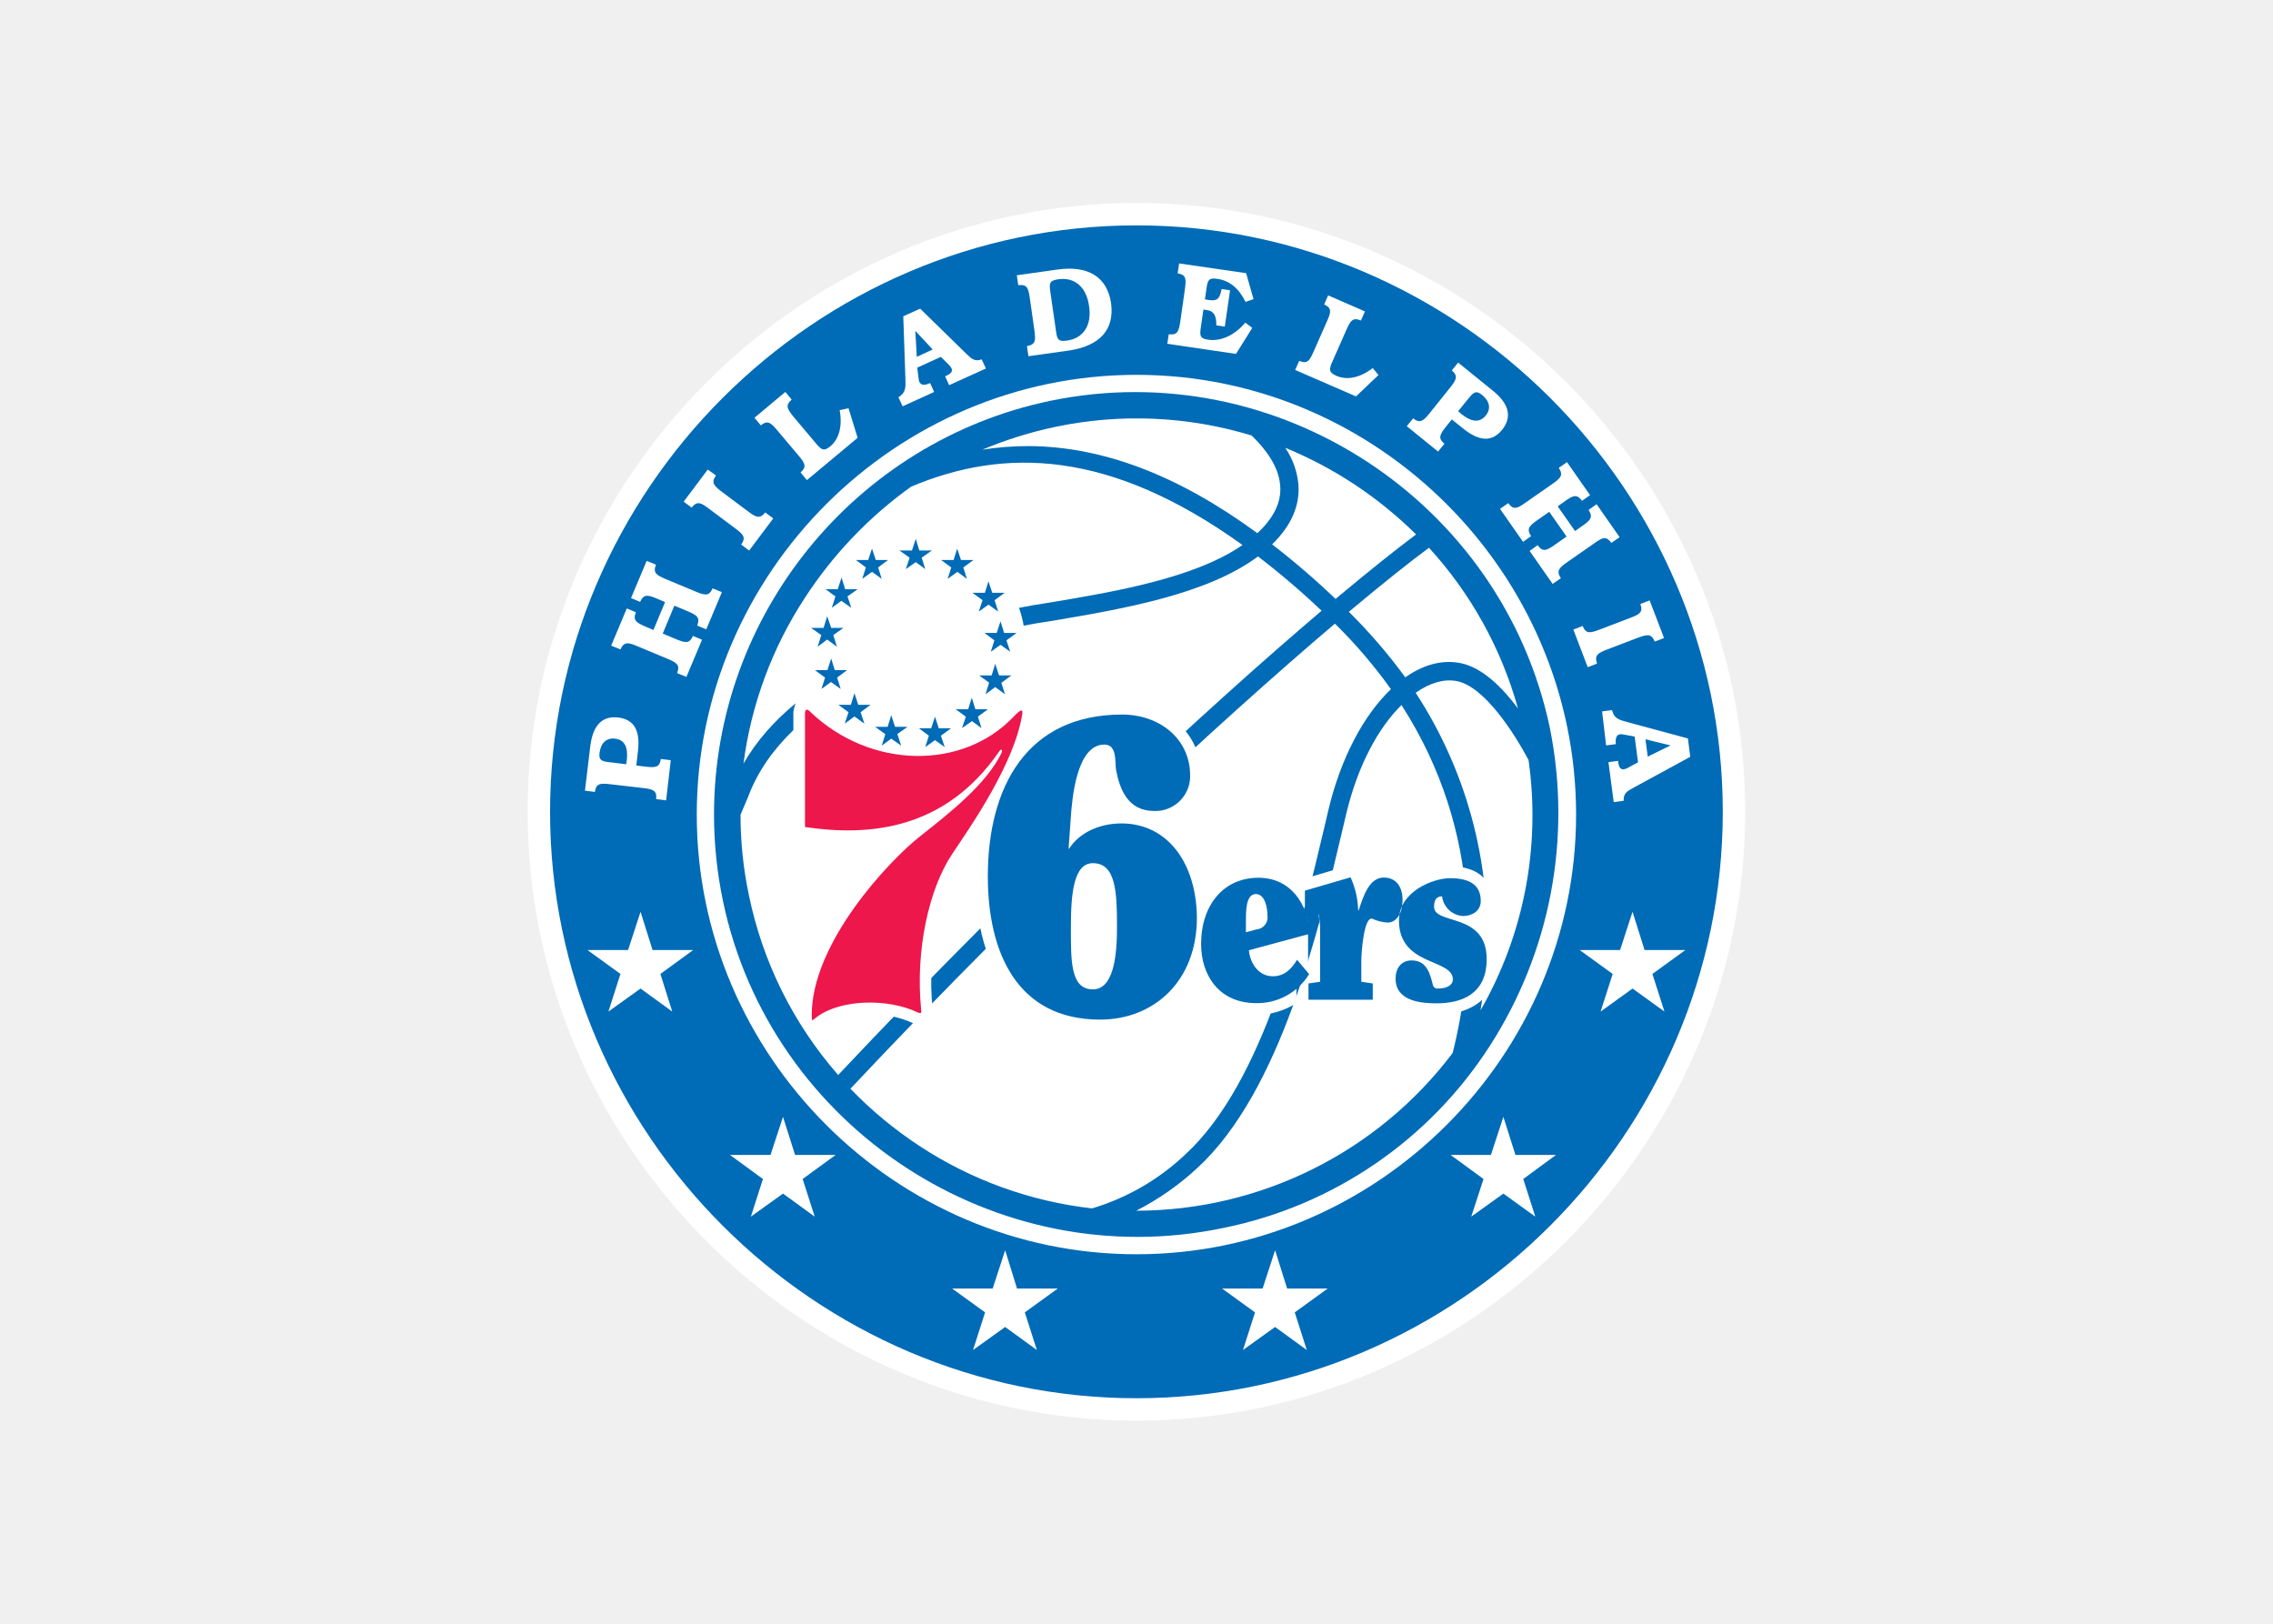
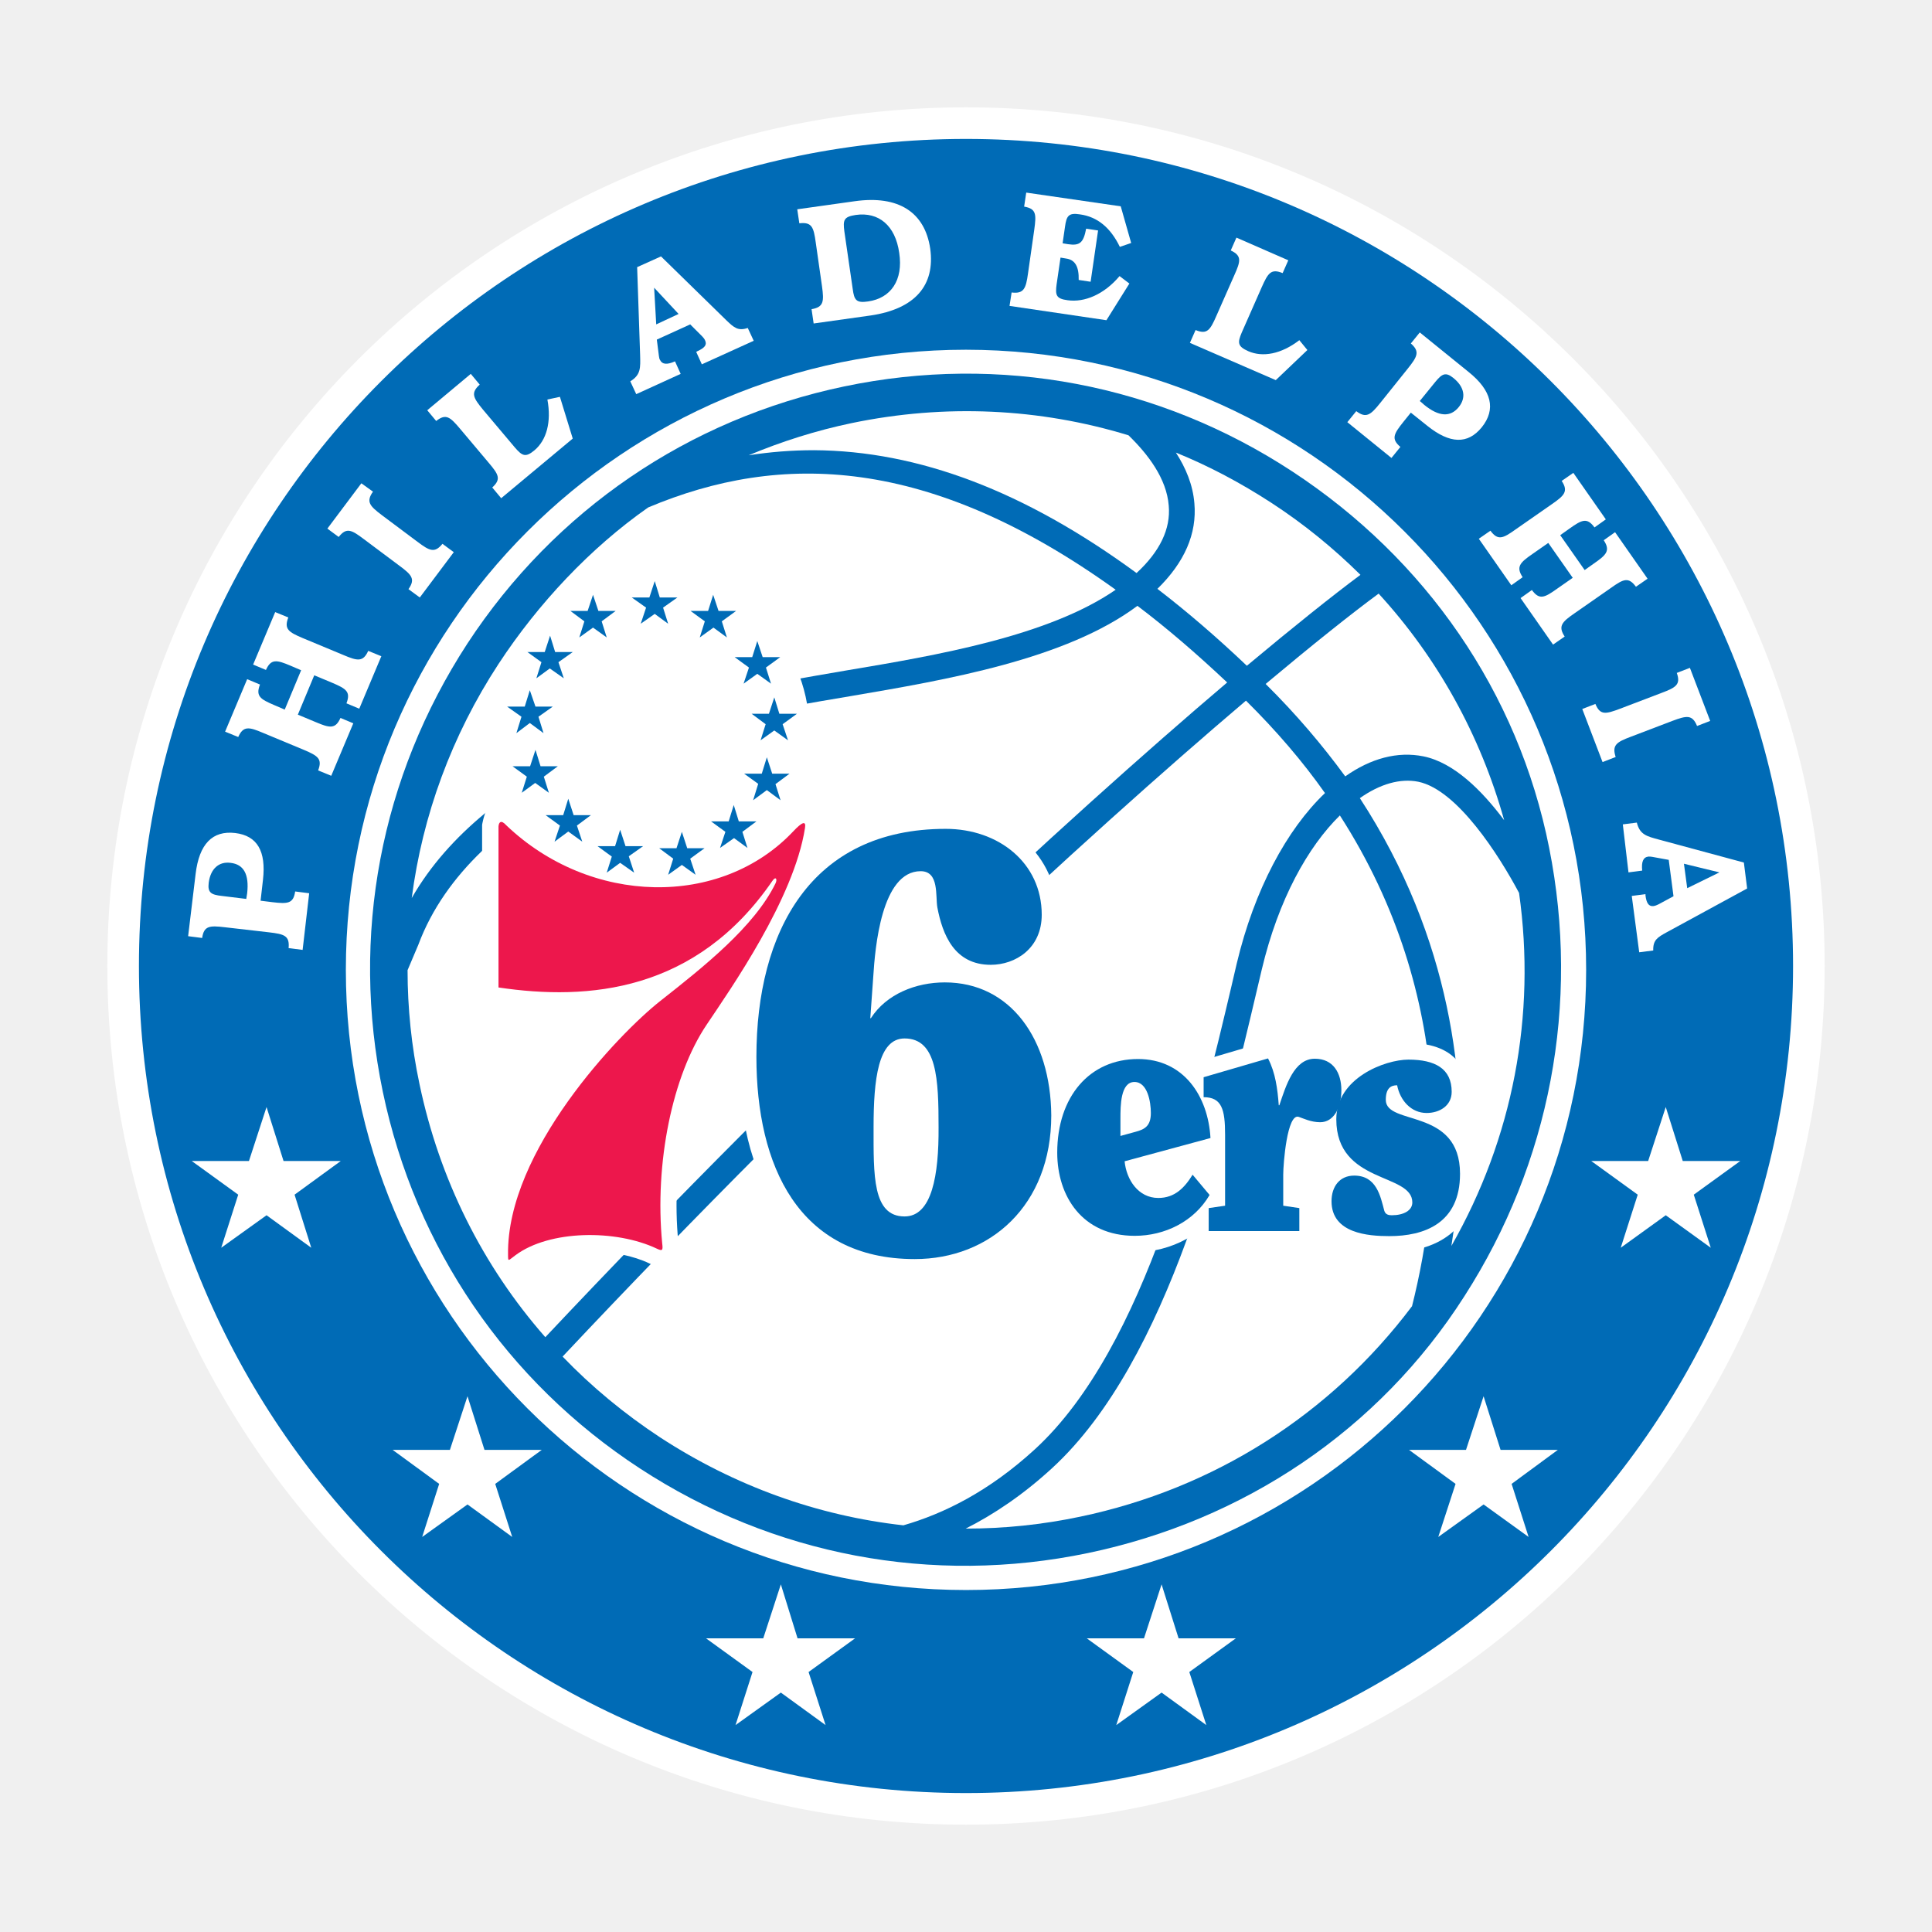
- <svg xmlns="http://www.w3.org/2000/svg" clip-rule="evenodd" fill-rule="evenodd" viewBox="0 0 560 400">
-   <g transform="matrix(1.364 0 0 1.364 130 50)">
-     <path d="m219.916 109.958c0 60.321-49.637 109.958-109.958 109.958s-109.958-49.637-109.958-109.958 49.637-109.958 109.958-109.958h.021c60.31 0 109.937 49.628 109.937 109.938z" fill="#fff" />
-     <path d="m215.869 109.958c0 58.101-47.81 105.911-105.911 105.911s-105.911-47.81-105.911-105.911 47.81-105.911 105.911-105.911c58.101.001 105.91 47.81 105.911 105.911" fill="#006bb6" />
-     <path d="m20.388 128.017 2.176 6.911h7.331l-5.918 4.314 2.138 6.796-5.727-4.161-5.803 4.161 2.176-6.796-5.956-4.314h7.33zm179.178 0 2.177 6.911h7.368l-5.956 4.314 2.177 6.796-5.766-4.161-5.765 4.161 2.177-6.796-5.957-4.314h7.293zm-153.445 37.035 2.177 6.872h7.33l-5.956 4.353 2.176 6.796-5.727-4.162-5.803 4.162 2.176-6.796-5.956-4.353h7.331zm130.118 0 2.176 6.872h7.33l-5.918 4.353 2.177 6.796-5.765-4.162-5.804 4.162 2.215-6.796-5.956-4.353h7.292zm-89.991 24.091 2.139 6.911h7.368l-5.956 4.314 2.176 6.796-5.727-4.161-5.803 4.161 2.176-6.796-5.956-4.314h7.331zm48.756 0 2.176 6.911h7.331l-5.956 4.314 2.176 6.796-5.727-4.161-5.803 4.161 2.176-6.796-5.956-4.314h7.331zm54.368-78.688c0 43.565-35.848 79.414-79.414 79.414-43.565 0-79.414-35.849-79.414-79.414 0-43.566 35.849-79.415 79.414-79.415h.012c43.559 0 79.402 35.844 79.402 79.402v.012" fill="#fff" />
-     <path d="m35.278 126.07c8.576 40.962 49.329 67.62 90.296 59.064 19.859-3.986 37.272-15.87 48.221-32.911 10.941-16.982 14.833-37.581 10.843-57.384-8.583-40.944-49.296-67.604-90.257-59.103-35.243 7.357-60.721 38.701-60.721 74.704 0 5.252.543 10.49 1.618 15.63" fill="#006bb6" />
-     <g fill="#fff">
-       <path d="m135.921 51.008c.267 2.978-1.146 5.88-4.124 8.629-14.317-10.499-27.948-15.654-41.311-15.73-2.799.001-5.595.218-8.361.649 4.262-1.791 8.686-3.172 13.21-4.123 11.753-2.472 23.942-1.933 35.431 1.565 2.482 2.405 4.887 5.536 5.155 9.01m-14.929 123.245c15.043-13.821 22.03-43.41 26.192-61.088l.649-2.749c2.138-9.01 5.918-15.73 10.003-19.739 15.081 23.443 13.057 47.649 9.239 62.844-13.529 17.909-34.711 28.464-57.155 28.483 4.031-2.059 7.758-4.668 11.072-7.751m27.337-100.413c6.109-5.116 10.996-9.01 14.47-11.569 7.567 8.273 13.074 18.215 16.074 29.017-2.825-3.78-6.414-7.369-10.309-8.17-3.359-.688-6.796.267-10.041 2.558-3.077-4.211-6.486-8.168-10.194-11.836m-108.507 33.407c6.948-18.631 32.414-26.267 41.998-29.131l.42-.114c4.249-1.108 8.557-1.975 12.904-2.597 12.332-2.1 27.566-4.696 36.768-11.568 4.004 3.061 7.841 6.337 11.492 9.812-20.808 17.677-52.994 47.381-87.318 83.843-8.085-9.228-13.637-20.398-16.112-32.415-1.017-4.794-1.529-9.683-1.527-14.584.802-1.909 1.375-3.246 1.375-3.246m106.102-35.736c-3.643-3.482-7.466-6.77-11.454-9.85 3.474-3.398 5.078-7.064 4.734-10.958-.237-2.327-1.051-4.558-2.367-6.491 8.825 3.624 16.854 8.942 23.633 15.654-3.589 2.673-8.514 6.605-14.546 11.645m-16.8-9.736c-8.628 5.956-22.907 8.4-34.552 10.347-4.473.659-8.908 1.551-13.287 2.672l-.42.115c-9.201 2.749-32.338 9.66-41.883 26.344 1.395-10.7 5.193-20.947 11.11-29.971 5.086-7.815 11.587-14.614 19.166-20.045 16.952-7.139 35.966-6.643 59.866 10.538m38.753 24.588c5.002 1.031 10.347 9.43 12.905 14.241 2.229 15.61-.823 31.526-8.667 45.205.382-2.405.687-4.963.916-7.636 1.419-17.51-3.029-35.003-12.637-49.71 2.596-1.833 5.192-2.558 7.483-2.1m-22.068-10.385c3.715 3.64 7.1 7.6 10.118 11.836-4.887 4.658-9.049 12.37-11.301 21.839l-.65 2.787c-4.085 17.334-10.919 46.312-25.198 59.408-4.771 4.521-10.539 7.857-16.838 9.736-11.124-1.259-21.797-5.117-31.154-11.263-4.534-2.974-8.722-6.444-12.485-10.347 34.667-36.882 66.967-66.548 87.508-83.996" />
-       <path d="m129.697 131.683 1.947-.535c1.184-.305 1.948-.687 1.948-2.405 0-1.413-.382-3.971-2.1-3.971-1.795 0-1.795 3.054-1.795 4.696zm-23.251-1.07c0-6.108-.229-11.377-4.353-11.377-3.36 0-3.971 5.269-3.971 11.377 0 6.109-.191 11.416 3.971 11.416 3.474-.038 4.353-5.307 4.353-11.416" />
-       <path d="m129.697 131.683 1.947-.535c1.184-.305 1.948-.687 1.948-2.405 0-1.413-.382-3.971-2.1-3.971-1.795 0-1.795 3.054-1.795 4.696zm-32.071-15.082h.076c1.986-3.092 5.766-4.581 9.469-4.581 8.4 0 13.554 7.254 13.554 16.99 0 11.53-7.827 18.403-17.487 18.403-14.852 0-20.273-11.989-20.273-25.886 0-15.998 6.949-29.208 24.244-29.208 6.758 0 12.294 4.353 12.294 10.996l.003.192c0 3.418-2.812 6.229-6.229 6.229l-.303-.007c-4.658 0-6.147-3.894-6.834-7.33-.267-1.451.267-4.658-2.138-4.658-5.04 0-5.841 9.85-6.071 13.477zm8.82 14.012c0-6.108-.229-11.377-4.353-11.377-3.36 0-3.971 5.269-3.971 11.377 0 6.109-.191 11.416 3.971 11.416 3.474-.038 4.353-5.307 4.353-11.416" />
-       <path d="m16.379 92.93c2.826.344 3.971 2.329 3.551 5.994l-.306 2.673 1.528.191c1.947.229 2.672.191 2.901-1.375l1.795.229-.84 7.254-1.795-.229c.153-1.603-.572-1.794-2.519-2.023l-5.651-.649c-1.947-.229-2.673-.191-2.902 1.374l-1.794-.229.954-7.941c.458-3.895 2.177-5.613 5.078-5.269zm1.527 7.712c.268-2.405-.42-3.703-2.138-3.894-1.489-.191-2.558.764-2.787 2.558-.153 1.26.306 1.527 1.68 1.68l3.131.382zm9.087-15.73c.573-1.489-.038-1.871-1.832-2.634l-5.231-2.177c-1.795-.763-2.52-.916-3.169.535l-1.68-.687 2.825-6.72 1.642.687c-.573 1.489.038 1.871 1.833 2.635l1.336.572 2.1-5.039-1.336-.573c-1.795-.764-2.52-.916-3.169.535l-1.642-.688 2.825-6.719 1.68.687c-.572 1.489.038 1.871 1.833 2.634l5.231 2.177c1.794.763 2.519.916 3.168-.535l1.68.687-2.825 6.72-1.642-.687c.573-1.489-.038-1.871-1.832-2.635l-2.291-.954-2.1 5.039 2.291.955c1.794.764 2.52.916 3.169-.535l1.641.688-2.825 6.719zm7.025-35.698c-.916 1.298-.42 1.833 1.146 3.016l4.543 3.398c1.565 1.184 2.215 1.489 3.207.267l1.451 1.069-4.352 5.804-1.451-1.069c.916-1.298.42-1.833-1.184-3.016l-4.543-3.398c-1.566-1.184-2.215-1.528-3.207-.268l-1.451-1.069 4.352-5.803zm16.418.84-1.146-1.375c1.184-1.069.802-1.68-.458-3.169l-3.665-4.352c-1.26-1.489-1.795-1.985-3.055-.993l-1.145-1.374 5.574-4.658 1.146 1.374c-1.184 1.069-.84 1.68.42 3.207l4.085 4.849c.955 1.107 1.374 1.298 2.52.344 1.527-1.298 2.176-3.589 1.642-6.491l1.603-.343 1.642 5.345zm17.295-13.325-.763-1.642c1.374-.84 1.298-1.756 1.26-3.359l-.382-11.264 3.054-1.374 8.4 8.209c.954.916 1.489 1.374 2.71.954l.764 1.642-6.643 3.016-.726-1.603.153-.077c.916-.42 1.26-.802.993-1.374-.092-.201-.222-.383-.382-.535l-1.527-1.527-4.276 1.947.267 2.1c.015.158.054.312.114.458.306.649.917.687 1.948.229l.725 1.604zm5.422-10.27-3.131-3.36.267 4.696zm17.028-.611c1.565-.267 1.604-.993 1.336-2.94l-.801-5.612c-.268-1.948-.497-2.635-2.1-2.444l-.268-1.794 7.331-1.031c5.651-.802 9.01 1.412 9.698 6.07.649 4.696-1.948 7.713-7.598 8.553l-7.331 1.03zm5.269-2.596c.191 1.45.458 1.832 1.985 1.603 2.902-.42 4.505-2.711 3.971-6.223-.496-3.513-2.635-5.269-5.574-4.849-1.528.229-1.642.649-1.451 2.1zm20.35.458c1.565.191 1.832-.497 2.1-2.444l.801-5.612c.268-1.947.268-2.673-1.298-2.94l.268-1.795 12.103 1.757 1.336 4.696-1.451.496c-1.184-2.443-2.864-3.856-5.116-4.161-1.451-.229-1.718.19-1.909 1.603l-.306 2.1.688.115c1.527.229 1.985-.191 2.329-1.986l1.527.229-.955 6.567-1.527-.229c.038-1.718-.458-2.596-1.642-2.749l-.687-.114-.496 3.398c-.191 1.412-.076 1.87 1.413 2.061 2.138.306 4.658-.725 6.643-3.092l1.26.954-2.94 4.696-12.409-1.832zm22.831 6.452.726-1.642c1.489.611 1.871 0 2.672-1.832l2.291-5.193c.802-1.794.993-2.481-.458-3.169l.725-1.641 6.644 2.901-.726 1.642c-1.489-.611-1.871 0-2.672 1.794l-2.558 5.804c-.573 1.336-.535 1.794.84 2.405 1.832.802 4.199.382 6.528-1.412l1.031 1.259-4.047 3.857zm37.378 10.805c-1.794 2.214-4.085 2.138-6.986-.191l-2.1-1.68-.955 1.184c-1.222 1.527-1.603 2.176-.382 3.207l-1.145 1.413-5.651-4.582 1.146-1.413c1.26.955 1.832.497 3.054-1.031l3.551-4.428c1.222-1.528 1.565-2.177.382-3.207l1.145-1.413 6.223 5.04c3.017 2.405 3.551 4.81 1.718 7.101zm-7.368-2.863c1.871 1.527 3.36 1.603 4.429.267.954-1.184.725-2.558-.688-3.704-.992-.801-1.45-.572-2.329.497l-1.985 2.443c.229.191.42.344.573.497zm8.476 16.111c.954 1.299 1.603.993 3.207-.152l4.658-3.246c1.603-1.107 2.138-1.641 1.26-2.978l1.489-1.03 4.161 5.956-1.451 1.031c-.954-1.299-1.603-.993-3.207.152l-1.183.84 3.131 4.467 1.183-.84c1.604-1.107 2.138-1.641 1.26-2.978l1.451-1.031 4.161 5.957-1.489 1.03c-.954-1.298-1.603-.992-3.207.153l-4.658 3.245c-1.603 1.108-2.138 1.642-1.26 2.978l-1.489 1.031-4.161-5.956 1.451-1.031c.954 1.298 1.603.993 3.207-.152l2.023-1.413-3.13-4.467-2.024 1.413c-1.604 1.107-2.138 1.641-1.26 2.978l-1.451 1.03-4.161-5.956zm26.458 25.008c-.611-1.489-1.336-1.336-3.169-.649l-5.307 2.024c-1.832.687-2.443 1.069-1.947 2.596l-1.68.649-2.596-6.796 1.68-.649c.611 1.489 1.336 1.298 3.169.611l5.307-2.024c1.833-.687 2.482-1.069 1.947-2.558l1.68-.649 2.596 6.796zm-9.506 12.6 1.794-.229c.382 1.565 1.298 1.756 2.825 2.176l10.882 2.94.42 3.321-10.309 5.613c-1.184.649-1.756.993-1.718 2.329l-1.795.229-.954-7.216 1.756-.229v.153c.115.992.42 1.45 1.031 1.374.227-.042.446-.119.649-.229l1.909-1.031-.611-4.658-2.1-.382c-.163-.031-.33-.044-.496-.038-.687.077-.916.687-.802 1.795l-1.756.229zm8.246 8.17 4.124-2.023-4.544-1.108zm-47.725 19.739c-1.467.001-2.862.643-3.818 1.757-.114-.23-.19-.459-.305-.65l-.802-1.565-11.416 3.36v6.261h2.1c.191 0 .306.039.344 0 .271.864.362 1.773.267 2.673v7.254l-2.1.306v6.872h15.807v-6.872l-2.062-.306v-2.138c.049-1.655.24-3.303.573-4.925.667.209 1.363.312 2.062.305 2.825 0 4.81-2.558 4.81-6.185.038-3.665-2.176-6.147-5.46-6.147zm19.816 7.293c-.115-.319-.179-.654-.191-.993 0-1.871-.764-6.223-7.674-6.223-3.818 0-11.34 2.939-11.34 9.774-.064 2.062.584 4.085 1.833 5.727-1.601 1.025-2.535 2.835-2.444 4.734 0 2.443 1.222 6.567 9.507 6.567 7.102 0 11.149-3.665 11.149-10.08.038-6.108-.497-8.132-.84-9.506zm-83.538-36.729c-.43-.503-1.057-.795-1.718-.802-1.031 0-1.871.649-2.863 1.718-3.43 3.584-8.213 5.567-13.172 5.46-6.873 0-14.127-3.169-19.892-8.667-.447-.443-1.051-.691-1.68-.688-2.825 0-3.551 4.506-3.551 4.582v22.641l1.795.267c6.012 1.036 12.174.815 18.097-.649-5.803 5.192-18.861 19.319-18.67 32.758.038 2.482 1.565 2.749 2.214 2.749.645-.01 1.261-.27 1.718-.725l.344-.267c2.477-1.547 5.367-2.306 8.285-2.177 2.641-.037 5.259.497 7.674 1.566.434.239.918.37 1.413.382.636.003 1.246-.26 1.68-.726.547-.687.758-1.585.572-2.443-.954-9.774 1.184-20.427 5.346-26.574l.611-.916c3.55-5.231 10.919-16.15 12.293-25.16.199-.811.016-1.67-.496-2.329zm52.574 43.257-.115-1.718c-.06-1.082-.226-2.157-.496-3.207l-.076-1.985-.382.572c-1.465-4.489-5.701-7.531-10.423-7.483-7.331 0-12.447 5.804-12.447 14.089 0 6.376 3.742 12.79 12.027 12.79 4.636.064 8.978-2.318 11.416-6.262l.305-.534-.229-6.147zm-8.896 3.971c-.723-.021-1.375-.451-1.68-1.107l4.047-1.107c-.626.895-1.432 1.649-2.367 2.214zm-18.403-24.015c-.42-.573-.878-1.26-1.26-1.833 3.997-.694 6.9-4.269 6.758-8.323 0-7.483-6.185-13.096-14.394-13.096-16.493 0-26.382 11.722-26.382 31.308 0 17.792 8.171 27.986 22.374 27.986 11.53 0 19.586-8.438 19.586-20.503.038-6.032-4.009-11.759-6.682-15.539z" />
+ <svg xmlns="http://www.w3.org/2000/svg" version="1.1" id="Layer_1" x="0px" y="0px" viewBox="0 0 648 648" style="enable-background:new 0 0 648 648;" xml:space="preserve">
+   <style type="text/css">
+ 	.st0{fill:#FFFFFF;}
+ 	.st1{fill:#006BB6;}
+ 	.st2{fill:#ED174C;}
+ </style>
+   <g>
+     <path class="st0" d="M612,324c0,159.1-128.9,288-288,288S36,483.1,36,324C36,164.9,164.9,36,324,36S612,164.9,612,324" />
+     <path class="st1" d="M601.4,324c0,153.2-124.2,277.4-277.4,277.4C170.8,601.4,46.6,477.2,46.6,324S170.8,46.6,324,46.6   C477.2,46.6,601.4,170.8,601.4,324" />
+     <g>
+       <polygon class="st0" points="89.4,371.3 95.1,389.4 114.3,389.4 98.8,400.7 104.4,418.5 89.4,407.6 74.2,418.5 79.9,400.7     64.3,389.4 83.5,389.4   " />
+       <polygon class="st0" points="558.7,371.3 564.4,389.4 583.7,389.4 568.1,400.7 573.8,418.5 558.7,407.6 543.6,418.5 549.3,400.7     533.7,389.4 552.8,389.4   " />
+       <polygon class="st0" points="156.8,468.3 162.5,486.3 181.7,486.3 166.1,497.7 171.8,515.5 156.8,504.6 141.6,515.5 147.3,497.7     131.7,486.3 150.9,486.3   " />
+       <polygon class="st0" points="497.6,468.3 503.3,486.3 522.5,486.3 507,497.7 512.7,515.5 497.6,504.6 482.4,515.5 488.2,497.7     472.6,486.3 491.7,486.3   " />
+       <polygon class="st0" points="261.9,531.4 267.5,549.5 286.8,549.5 271.2,560.8 276.9,578.6 261.9,567.7 246.7,578.6 252.4,560.8     236.8,549.5 256,549.5   " />
+       <polygon class="st0" points="389.6,531.4 395.3,549.5 414.5,549.5 398.9,560.8 404.6,578.6 389.6,567.7 374.4,578.6 380.1,560.8     364.5,549.5 383.7,549.5   " />
    </g>
-     <path d="m134.584 139.662c-2.558 0-4.085-2.329-4.314-4.696l10.996-2.978c-.306-5.383-3.436-10.118-9.278-10.118-6.223 0-10.347 4.849-10.347 11.989 0 5.574 3.207 10.652 9.927 10.652 3.892.083 7.547-1.913 9.583-5.231l-2.176-2.596c-1.031 1.68-2.291 2.978-4.391 2.978zm-4.849-10.156c0-1.641 0-4.696 1.795-4.696 1.68 0 2.1 2.558 2.1 3.971l.017.273c0 1.108-.86 2.042-1.964 2.132l-1.948.535zm22.908 14.394h-11.606v-2.94l2.1-.305v-9.087c0-3.245-.42-4.811-2.749-4.811v-2.558l8.246-2.405c.86 1.884 1.327 3.924 1.375 5.994h.076c.84-2.482 1.871-5.956 4.544-5.956 2.367 0 3.398 1.833 3.398 4.047 0 2.253-.993 4.085-2.711 4.085-.95-.062-1.882-.294-2.749-.687-1.489-.496-1.986 6.033-1.986 7.407v3.971l2.062.305zm19.51-17.83c0 1.795-1.565 2.711-3.207 2.711-1.947-.109-3.55-1.614-3.78-3.551-.84 0-1.451.42-1.451 1.871 0 3.36 9.507.954 9.507 9.469 0 6.376-4.619 7.979-9.048 7.979-2.711 0-7.407-.343-7.407-4.467 0-1.871 1.031-3.283 2.901-3.283 2.864 0 3.36 2.634 3.857 4.505.134.397.54.64.954.573 1.527 0 2.634-.611 2.634-1.642 0-3.818-9.735-2.329-9.735-10.652 0-5.269 6.223-7.636 9.239-7.636 3.398 0 5.536 1.145 5.536 4.123" fill="#006bb6" />
-     <path d="m107.247 112.058c-3.703 0-7.483 1.489-9.468 4.582h-.077l.382-5.346c.229-3.627 1.031-13.477 6.071-13.477 2.405 0 1.871 3.207 2.138 4.658.649 3.398 2.138 7.331 6.834 7.331l.282.006c3.428 0 6.249-2.821 6.249-6.249l-.002-.172c0-6.643-5.536-10.996-12.294-10.996-17.296 0-24.244 13.211-24.244 29.208 0 13.898 5.383 25.886 20.273 25.886 9.66 0 17.487-6.872 17.487-18.403-.077-9.774-5.231-17.028-13.631-17.028zm-5.154 29.971c-4.123 0-3.971-5.307-3.971-11.415 0-6.109.573-11.378 3.971-11.378 4.162 0 4.353 5.269 4.353 11.378.038 6.108-.84 11.415-4.353 11.415z" fill="#006bb6" />
-     <path d="m50.092 92.09v20.617c11.53 1.718 25.313.573 35.087-13.668.42-.611.649-.191.382.343-2.711 5.536-9.163 10.653-14.737 15.043-5.345 4.2-19.701 19.243-19.51 32.491 0 1.031.038.726.954.077 4.353-3.246 12.867-3.322 18.098-.84.725.343.801.229.687-.687-.993-10.271 1.298-21.458 5.689-27.986 3.016-4.506 11.186-16.112 12.599-25.199.153-.955-.344-.802-1.527.458-9.24 9.774-25.924 9.507-36.729-.802-.649-.725-.955-.42-.993.153" fill="#ed174c" />
-     <circle cx="70.107" cy="79.729" fill="#fff" r="19.776" />
-     <path d="m70.098 60.668.649 2.1h2.253l-1.833 1.298.649 2.062-1.718-1.26-1.794 1.26.687-2.062-1.833-1.298h2.253zm13.134 7.674.687 2.062h2.253l-1.833 1.336.649 2.062-1.756-1.26-1.756 1.26.687-2.062-1.832-1.336h2.252zm-5.65-5.918.687 2.062h2.252l-1.832 1.336.649 2.062-1.718-1.26-1.757 1.26.65-2.062-1.833-1.336h2.253zm7.826 13.134.65 2.1h2.252l-1.832 1.336.687 2.062-1.757-1.26-1.756 1.26.649-2.062-1.794-1.336h2.214zm-.954 7.674.687 2.1h2.215l-1.795 1.336.649 2.062-1.756-1.298-1.756 1.298.649-2.1-1.795-1.298h2.253zm-4.238 6.109.649 2.1h2.253l-1.795 1.336.649 2.062-1.718-1.26-1.794 1.26.687-2.062-1.833-1.336h2.253zm-6.643 3.436.687 2.1h2.214l-1.832 1.336.687 2.062-1.756-1.26-1.757 1.26.649-2.062-1.794-1.336h2.214zm-16.876-25.122-.687 2.1h-2.214l1.794 1.298-.649 2.062 1.718-1.26 1.794 1.26-.687-2.062 1.833-1.298h-2.253zm5.498-5.231-.687 2.062h-2.215l1.795 1.336-.649 2.062 1.756-1.26 1.756 1.26-.649-2.062 1.795-1.336h-2.215zm-8.094 12.218-.649 2.1h-2.253l1.833 1.298-.649 2.1 1.718-1.298 1.756 1.298-.649-2.1 1.833-1.298h-2.215zm.725 7.636-.687 2.1h-2.252l1.832 1.336-.649 2.062 1.718-1.26 1.756 1.26-.649-2.062 1.795-1.336h-2.215zm4.2 6.261-.649 2.1h-2.253l1.833 1.336-.687 2.062 1.756-1.298 1.795 1.298-.688-2.062 1.795-1.336h-2.215zm6.643 3.971-.649 2.1h-2.252l1.832 1.336-.649 2.062 1.718-1.26 1.795 1.26-.687-2.1 1.832-1.298h-2.252z" fill="#006bb6" />
+     <path class="st0" d="M532,325.3c0,114.9-93.1,208-208,208c-114.9,0-208-93.1-208-208c0-114.9,93.1-208,208-208   C438.9,117.4,532,210.5,532,325.3" />
+     <path class="st1" d="M128.4,366.2c10.9,52.2,41.5,97.1,86.2,126.3c44.7,29.2,98,39.3,150.3,28.4c52.2-10.9,97.6-41.2,126.3-86.2   c28.7-44.7,38.8-98.1,28.4-150.3c-10.4-52.3-41.5-97-86.2-126.3c-44.7-29.3-98.1-39.4-150.2-28.5c-52.2,10.9-97.1,41.5-126.4,86.2   C127.6,260.6,117.5,313.9,128.4,366.2" />
+     <g>
+       <path class="st0" d="M392,169.6c0.7,7.8-3,15.4-10.8,22.6c-37.5-27.5-73.2-41-108.2-41.2c-7.5,0-14.8,0.6-21.9,1.7    c11-4.6,22.6-8.3,34.6-10.8c31.3-6.5,63-5,92.8,4.1C385,152.3,391.3,160.5,392,169.6" />
+       <path class="st0" d="M352.9,492.4c39.4-36.2,57.7-113.7,68.6-160l1.7-7.2c5.6-23.6,15.5-41.2,26.2-51.7    c39.5,61.4,34.2,124.8,24.2,164.6c-27.3,36.3-66.4,61.2-111.3,70.6c-12.8,2.7-25.6,4-38.4,4C333.2,508,343,501.5,352.9,492.4" />
+       <path class="st0" d="M424.5,229.4c16-13.4,28.8-23.6,37.9-30.3c19.7,21.5,34.1,47.4,42.1,76c-7.4-9.9-16.8-19.3-27-21.4    c-8.8-1.8-17.8,0.7-26.3,6.7C443.6,250,434.8,239.6,424.5,229.4" />
+       <path class="st0" d="M140.3,316.9c18.2-48.8,84.9-68.8,110-76.3l1.1-0.3c8.2-2.5,20.1-4.5,33.8-6.8c32.3-5.5,72.2-12.3,96.3-30.3    c9.8,7.4,19.8,16,30.1,25.7C357.1,275.2,272.8,353,182.9,448.5c-21-23.9-35.5-52.9-42.2-84.9c-2.7-12.7-4-25.5-4-38.2    C138.8,320.4,140.3,316.9,140.3,316.9" />
+       <path class="st0" d="M418.2,223.3c-10.1-9.6-20.1-18.2-30-25.8c9.1-8.9,13.3-18.5,12.4-28.7c-0.5-6.2-2.9-11.9-6.2-17    c11.1,4.5,21.8,10.2,32.1,16.9c10.9,7.1,20.8,15.2,29.8,24.1C446.9,199.8,434,210.1,418.2,223.3" />
+       <path class="st0" d="M374.2,197.8c-22.6,15.6-60,22-90.5,27.1c-14,2.4-26,4.4-34.8,7l-1.1,0.3c-24.1,7.2-84.7,25.3-109.7,69    c3.6-27.7,13.4-54.5,29.1-78.5c13.3-20.3,30.9-39,50.2-52.5C261.8,151.5,311.6,152.8,374.2,197.8" />
+       <path class="st0" d="M475.7,262.2c13.1,2.7,27.1,24.7,33.8,37.3c5.8,41.1-2.1,82.3-22.7,118.4c1-6.3,1.8-13,2.4-20    c2.6-35.1-2.2-82.8-33.1-130.2C462.9,262.9,469.7,261,475.7,262.2" />
+     </g>
+     <path class="st0" d="M417.9,235c10.3,10.2,19.1,20.5,26.5,31c-12.8,12.2-23.7,32.4-29.6,57.2l-1.7,7.3   c-10.7,45.4-28.6,121.3-66,155.6c-15.5,14.2-30.6,21.6-44.1,25.5c-28.8-3.2-56.6-13.2-81.6-29.5c-12-7.9-23-17-32.7-27.1   C279.5,358.4,364.1,280.7,417.9,235" />
+     <path class="st0" d="M375.7,380.9l5.1-1.4c3.1-0.8,5.1-1.8,5.1-6.3c0-3.7-1-10.4-5.5-10.4c-4.7,0-4.7,8-4.7,12.3V380.9z" />
+     <path class="st0" d="M314.8,378.1c0-16-0.6-29.8-11.4-29.8c-8.8,0-10.4,13.8-10.4,29.8c0,16-0.5,29.9,10.4,29.9   C312.5,407.9,314.8,394.1,314.8,378.1" />
+     <path class="st0" d="M375.7,380.9l5.1-1.4c3.1-0.8,5.1-1.8,5.1-6.3c0-3.7-1-10.4-5.5-10.4c-4.7,0-4.7,8-4.7,12.3V380.9z" />
+     <path class="st0" d="M291.7,341.4h-0.2h0.4c5.2-8.1,15.1-12,24.8-12c22,0,35.5,19,35.5,44.5c0,30.2-20.5,48.2-45.8,48.2   c-38.9,0-53.1-31.4-53.1-67.8c0-41.9,18.2-76.5,63.5-76.5c17.7,0,32.2,11.4,32.2,28.8c0,11.3-8.7,16.8-17.1,16.8   c-12.2,0-16.1-10.2-17.9-19.2c-0.7-3.8,0.7-12.2-5.6-12.2c-13.2,0-15.3,25.8-15.9,35.3L291.7,341.4z" />
+     <path class="st0" d="M314.8,378.1c0-16-0.6-29.8-11.4-29.8c-8.8,0-10.4,13.8-10.4,29.8c0,16-0.5,29.9,10.4,29.9   C312.5,407.9,314.8,394.1,314.8,378.1" />
+     <g>
+       <path class="st0" d="M78.9,279.4c7.4,0.9,10.4,6.1,9.3,15.7l-0.8,7l4,0.5c5.1,0.6,7,0.5,7.6-3.6l4.7,0.6l-2.2,19l-4.7-0.6    c0.4-4.2-1.5-4.7-6.6-5.3l-14.8-1.7c-5.1-0.6-7-0.5-7.6,3.6l-4.7-0.6l2.5-20.8C66.8,283,71.3,278.5,78.9,279.4z M82.9,299.6    c0.7-6.3-1.1-9.7-5.6-10.2c-3.9-0.5-6.7,2-7.3,6.7c-0.4,3.3,0.8,4,4.4,4.4l8.2,1C82.7,300.9,82.8,300.3,82.9,299.6z" />
+       <path class="st0" d="M106.7,258.4c1.5-3.9-0.1-4.9-4.8-6.9l-13.7-5.7c-4.7-2-6.6-2.4-8.3,1.4l-4.4-1.8l7.4-17.6l4.3,1.8    c-1.5,3.9,0.1,4.9,4.8,6.9l3.5,1.5l5.5-13.2l-3.5-1.5c-4.7-2-6.6-2.4-8.3,1.4l-4.3-1.8l7.4-17.6l4.4,1.8c-1.5,3.9,0.1,4.9,4.8,6.9    l13.7,5.7c4.7,2,6.6,2.4,8.3-1.4l4.4,1.8l-7.4,17.6l-4.3-1.8c1.5-3.9-0.1-4.9-4.8-6.9l-6-2.5l-5.5,13.2l6,2.5    c4.7,2,6.6,2.4,8.3-1.4l4.3,1.8l-7.4,17.6L106.7,258.4z" />
+       <path class="st0" d="M125.1,164.9c-2.4,3.4-1.1,4.8,3,7.9l11.9,8.9c4.1,3.1,5.8,3.9,8.4,0.7l3.8,2.8l-11.4,15.2l-3.8-2.8    c2.4-3.4,1.1-4.8-3.1-7.9l-11.9-8.9c-4.1-3.1-5.8-4-8.4-0.7l-3.8-2.8l11.4-15.2L125.1,164.9z" />
+       <path class="st0" d="M168.1,167.1l-3-3.6c3.1-2.8,2.1-4.4-1.2-8.3l-9.6-11.4c-3.3-3.9-4.7-5.2-8-2.6l-3-3.6l14.6-12.2l3,3.6    c-3.1,2.8-2.2,4.4,1.1,8.4l10.7,12.7c2.5,2.9,3.6,3.4,6.6,0.9c4-3.4,5.7-9.4,4.3-17l4.2-0.9l4.3,14L168.1,167.1z" />
+       <path class="st0" d="M213.4,132.2l-2-4.3c3.6-2.2,3.4-4.6,3.3-8.8l-1-29.5l8-3.6l22,21.5c2.5,2.4,3.9,3.6,7.1,2.5l2,4.3l-17.4,7.9    l-1.9-4.2c0.1,0,0.3-0.1,0.4-0.2c2.4-1.1,3.3-2.1,2.6-3.6c-0.2-0.5-0.6-1-1-1.4l-4-4l-11.2,5.1l0.7,5.5c0.1,0.4,0.1,0.9,0.3,1.2    c0.8,1.7,2.4,1.8,5.1,0.6l1.9,4.2L213.4,132.2z M227.6,105.3l-8.2-8.8l0.7,12.3L227.6,105.3z" />
+       <path class="st0" d="M272.2,103.7c4.1-0.7,4.2-2.6,3.5-7.7l-2.1-14.7c-0.7-5.1-1.3-6.9-5.5-6.4l-0.7-4.7l19.2-2.7    c14.8-2.1,23.6,3.7,25.4,15.9c1.7,12.3-5.1,20.2-19.9,22.4l-19.2,2.7L272.2,103.7z M286,96.9c0.5,3.8,1.2,4.8,5.2,4.2    c7.6-1.1,11.8-7.1,10.4-16.3c-1.3-9.2-6.9-13.8-14.6-12.7c-4,0.6-4.3,1.7-3.8,5.5L286,96.9z" />
+       <path class="st0" d="M339.3,98.1c4.1,0.5,4.8-1.3,5.5-6.4l2.1-14.7c0.7-5.1,0.7-7-3.4-7.7l0.7-4.7l31.7,4.6l3.5,12.3l-3.8,1.3    c-3.1-6.4-7.5-10.1-13.4-10.9c-3.8-0.6-4.5,0.5-5,4.2l-0.8,5.5l1.8,0.3c4,0.6,5.2-0.5,6.1-5.2l4,0.6l-2.5,17.2l-4-0.6    c0.1-4.5-1.2-6.8-4.3-7.2l-1.8-0.3l-1.3,8.9c-0.5,3.7-0.2,4.9,3.7,5.4c5.6,0.8,12.2-1.9,17.4-8.1l3.3,2.5l-7.7,12.3l-32.5-4.8    L339.3,98.1z" />
+       <path class="st0" d="M399.1,115l1.9-4.3c3.9,1.6,4.9,0,7-4.8l6-13.6c2.1-4.7,2.6-6.5-1.2-8.3l1.9-4.3l17.4,7.6l-1.9,4.3    c-3.9-1.6-4.9,0-7,4.7l-6.7,15.2c-1.5,3.5-1.4,4.7,2.2,6.3c4.8,2.1,11,1,17.1-3.7l2.7,3.3l-10.6,10.1L399.1,115z" />
+       <path class="st0" d="M497,143.3c-4.7,5.8-10.7,5.6-18.3-0.5l-5.5-4.4l-2.5,3.1c-3.2,4-4.2,5.7-1,8.4l-3,3.7l-14.8-12l3-3.7    c3.3,2.5,4.8,1.3,8-2.7l9.3-11.6c3.2-4,4.1-5.7,1-8.4l3-3.7l16.3,13.2C500.4,131,501.8,137.3,497,143.3z M477.7,135.8    c4.9,4,8.8,4.2,11.6,0.7c2.5-3.1,1.9-6.7-1.8-9.7c-2.6-2.1-3.8-1.5-6.1,1.3l-5.2,6.4C476.8,135,477.3,135.4,477.7,135.8z" />
+       <path class="st0" d="M499.9,178c2.5,3.4,4.2,2.6,8.4-0.4l12.2-8.5c4.2-2.9,5.6-4.3,3.3-7.8l3.9-2.7l10.9,15.6l-3.8,2.7    c-2.5-3.4-4.2-2.6-8.4,0.4l-3.1,2.2l8.2,11.7l3.1-2.2c4.2-2.9,5.6-4.3,3.3-7.8l3.8-2.7l10.9,15.6l-3.9,2.7    c-2.5-3.4-4.2-2.6-8.4,0.4l-12.2,8.5c-4.2,2.9-5.6,4.3-3.3,7.8l-3.9,2.7L510,200.6l3.8-2.7c2.5,3.4,4.2,2.6,8.4-0.4l5.3-3.7    l-8.2-11.7l-5.3,3.7c-4.2,2.9-5.6,4.3-3.3,7.8l-3.8,2.7L496,180.7L499.9,178z" />
+       <path class="st0" d="M569.2,243.5c-1.6-3.9-3.5-3.5-8.3-1.7l-13.9,5.3c-4.8,1.8-6.4,2.8-5.1,6.8l-4.4,1.7l-6.8-17.8l4.4-1.7    c1.6,3.9,3.5,3.4,8.3,1.6l13.9-5.3c4.8-1.8,6.5-2.8,5.1-6.7l4.4-1.7l6.8,17.8L569.2,243.5z" />
+       <path class="st0" d="M544.3,276.5l4.7-0.6c1,4.1,3.4,4.6,7.4,5.7l28.5,7.7l1.1,8.7l-27,14.7c-3.1,1.7-4.6,2.6-4.5,6.1l-4.7,0.6    l-2.5-18.9l4.6-0.6c0,0.1,0,0.3,0,0.4c0.3,2.6,1.1,3.8,2.7,3.6c0.6-0.1,1.1-0.3,1.7-0.6l5-2.7l-1.6-12.2l-5.5-1    c-0.4-0.1-0.9-0.1-1.3-0.1c-1.8,0.2-2.4,1.8-2.1,4.7l-4.6,0.6L544.3,276.5z M565.9,297.9l10.8-5.3l-11.9-2.9L565.9,297.9z" />
+     </g>
+     <g>
+       <g>
+         <path class="st0" d="M440.9,349.6c-4.3,0-7.5,1.9-10,4.6c-0.3-0.6-0.5-1.2-0.8-1.7l-2.1-4.1l-29.9,8.8v16.4h5.5     c0.5,0,0.8,0.1,0.9,0c0.3,0.5,0.7,2,0.7,7v19l-5.5,0.8v18h41.4v-18l-5.4-0.8v-5.6c0-3.2,0.7-9.3,1.5-12.9     c1.5,0.5,3.4,0.8,5.4,0.8c7.4,0,12.6-6.7,12.6-16.2C455.3,356.1,449.5,349.6,440.9,349.6z" />
+         <path class="st0" d="M492.8,368.7c-0.4-1.4-0.5-1.9-0.5-2.6c0-4.9-2-16.3-20.1-16.3c-10,0-29.7,7.7-29.7,25.6     c0,6.6,2,11.4,4.8,15c-3.9,2.3-6.4,6.8-6.4,12.4c0,6.4,3.2,17.2,24.9,17.2c18.6,0,29.2-9.6,29.2-26.4     C495.1,377.6,493.7,372.3,492.8,368.7z" />
+         <path class="st0" d="M274,272.5c-1.1-1.3-2.8-2.1-4.5-2.1c-2.7,0-4.9,1.7-7.5,4.5c-8.8,9.3-20.8,14.3-34.5,14.3     c-18,0-37-8.3-52.1-22.7c-1.2-1.2-2.8-1.8-4.4-1.8c-7.4,0-9.3,11.8-9.3,12l0,59.3l4.7,0.7c17.9,2.6,33.3,2.1,47.4-1.7     c-15.2,13.6-49.4,50.6-48.9,85.8c0.1,6.5,4.1,7.2,5.8,7.2c2.2,0,3.6-1.1,4.5-1.9c0.3-0.2,0.6-0.5,0.9-0.7     c4.9-3.6,12.8-5.7,21.7-5.7c7.4,0,14.7,1.5,20.1,4.1c1,0.5,2.2,1,3.7,1c1.7,0,3.3-0.7,4.4-1.9c1.9-2.1,1.7-4.7,1.5-6.4     c-2.5-25.6,3.1-53.5,14-69.6l1.6-2.4c9.3-13.7,28.6-42.3,32.2-65.9C275.7,276,275.3,274,274,272.5z" />
+         <path class="st0" d="M411.7,385.8l-0.3-4.5c-0.2-3-0.6-5.8-1.3-8.4l-0.2-5.2l-1,1.5c-4.5-12.1-14.5-19.6-27.3-19.6     c-19.2,0-32.6,15.2-32.6,36.9c0,16.7,9.8,33.5,31.5,33.5c12.5,0,23.9-6.3,29.9-16.4l0.8-1.4l-0.6-16.1L411.7,385.8z M388.4,396.2     c-2.1,0-3.5-1.3-4.4-2.9l10.6-2.9C391.6,394,389.3,396,388.4,396.2z" />
+         <path class="st0" d="M340.2,333.3c-1.1-1.5-2.3-3.3-3.3-4.8c9.4-1.9,17.7-9.3,17.7-21.8c0-19.6-16.2-34.3-37.7-34.3     c-43.2,0-69.1,30.7-69.1,82c0,46.6,21.4,73.3,58.6,73.3c30.2,0,51.3-22.1,51.3-53.7C357.8,358.2,347.2,343.2,340.2,333.3z" />
+       </g>
+       <g>
+         <path class="st1" d="M388.5,401.8c-6.7,0-10.7-6.1-11.3-12.3l28.8-7.8c-0.8-14.1-9-26.5-24.3-26.5c-16.3,0-27.1,12.7-27.1,31.4     c0,14.6,8.4,27.9,26,27.9c10.1,0,19.9-4.8,25.1-13.7l-5.7-6.8C397.3,398.4,394,401.8,388.5,401.8z M375.8,375.2     c0-4.3,0-12.3,4.7-12.3c4.4,0,5.5,6.7,5.5,10.4c0,4.4-2.1,5.5-5.1,6.3l-5.1,1.4V375.2z" />
+         <path class="st1" d="M435.8,412.9h-30.4v-7.7l5.5-0.8v-23.8c0-8.5-1.1-12.6-7.2-12.6v-6.7l21.6-6.3c2.5,4.8,3.2,10.3,3.6,15.7     h0.2c2.2-6.5,4.9-15.6,11.9-15.6c6.2,0,8.9,4.8,8.9,10.6c0,5.9-2.6,10.7-7.1,10.7c-3.1,0-5.7-1.3-7.2-1.8     c-3.9-1.3-5.2,15.8-5.2,19.4v10.4l5.4,0.8V412.9z" />
+         <path class="st1" d="M486.9,366.2c0,4.7-4.1,7.1-8.4,7.1c-5.2,0-8.9-4.2-9.9-9.3c-2.2,0-3.8,1.1-3.8,4.9     c0,8.8,24.9,2.5,24.9,24.8c0,16.7-12.1,20.9-23.7,20.9c-7.1,0-19.4-0.9-19.4-11.7c0-4.9,2.7-8.6,7.6-8.6c7.5,0,8.8,6.9,10.1,11.8     c0.4,1.3,1.5,1.5,2.5,1.5c4,0,6.9-1.6,6.9-4.3c0-10-25.5-6.1-25.5-27.9c0-13.8,16.3-20,24.2-20     C481.3,355.4,486.9,358.4,486.9,366.2" />
+         <path class="st1" d="M316.9,329.5c-9.7,0-19.6,3.9-24.8,12h-0.2h-0.2h0.2l1-14c0.6-9.5,2.7-35.3,15.9-35.3     c6.3,0,4.9,8.4,5.6,12.2c1.7,8.9,5.6,19.2,17.9,19.2c8.3,0,17.1-5.5,17.1-16.8c0-17.4-14.5-28.8-32.2-28.8     c-45.3,0-63.5,34.6-63.5,76.5c0,36.4,14.1,67.8,53.1,67.8c25.3,0,45.8-18,45.8-48.2C352.4,348.5,338.9,329.5,316.9,329.5z      M303.4,408c-10.8,0-10.4-13.9-10.4-29.9c0-16,1.5-29.8,10.4-29.8c10.9,0,11.4,13.8,11.4,29.8C314.9,394.1,312.6,408,303.4,408z" />
+         <path class="st2" d="M167.2,277.2v54c30.2,4.5,66.3,1.5,91.9-35.8c1.1-1.6,1.7-0.5,1,0.9c-7.1,14.5-24,27.9-38.6,39.4     c-14,11-51.6,50.4-51.1,85.1c0,2.7,0.1,1.9,2.5,0.2c11.4-8.5,33.7-8.7,47.4-2.2c1.9,0.9,2.1,0.6,1.8-1.8     c-2.6-26.9,3.4-56.2,14.9-73.3c7.9-11.8,29.3-42.2,33-66c0.4-2.5-0.9-2.1-4,1.2c-24.2,25.6-67.9,24.9-96.2-2.1     C168.1,274.9,167.3,275.7,167.2,277.2" />
+       </g>
+     </g>
+     <g>
+       <ellipse transform="matrix(0.2285 -0.9735 0.9735 0.2285 -68.8681 402.6688)" class="st0" cx="219.6" cy="244.8" rx="51.8" ry="51.8" />
+       <g>
+         <polygon class="st1" points="219.6,194.9 221.3,200.4 227.2,200.4 222.4,203.8 224.1,209.2 219.6,205.9 214.9,209.2 216.7,203.8      211.9,200.4 217.8,200.4    " />
+         <polygon class="st1" points="254,215 255.8,220.4 261.7,220.4 256.9,223.9 258.6,229.3 254,226 249.4,229.3 251.2,223.9      246.4,220.4 252.3,220.4    " />
+         <polygon class="st1" points="239.2,199.5 241,204.9 246.9,204.9 242.1,208.4 243.8,213.8 239.3,210.5 234.7,213.8 236.4,208.4      231.6,204.9 237.5,204.9    " />
+         <polygon class="st1" points="259.7,233.9 261.4,239.4 267.3,239.4 262.5,242.9 264.3,248.3 259.7,245 255.1,248.3 256.8,242.9      252.1,239.4 257.9,239.4    " />
+         <polygon class="st1" points="257.2,254 259,259.5 264.8,259.5 260.1,263 261.8,268.4 257.2,265 252.6,268.4 254.3,262.9      249.6,259.5 255.5,259.5    " />
+         <polygon class="st1" points="246.1,270 247.8,275.5 253.7,275.5 249,279 250.7,284.4 246.2,281.1 241.5,284.4 243.3,279      238.5,275.5 244.4,275.5    " />
+         <polygon class="st1" points="228.7,279 230.5,284.5 236.3,284.5 231.5,288 233.3,293.4 228.7,290.1 224.1,293.4 225.8,288      221.1,284.5 226.9,284.5    " />
+         <polygon class="st1" points="184.5,213.2 182.7,218.7 176.9,218.7 181.6,222.1 179.9,227.5 184.4,224.2 189.1,227.5 187.3,222.1      192.1,218.7 186.2,218.7    " />
+         <polygon class="st1" points="198.9,199.5 197.1,204.9 191.3,204.9 196,208.4 194.3,213.8 198.9,210.5 203.5,213.8 201.8,208.4      206.5,204.9 200.7,204.9    " />
+         <polygon class="st1" points="177.7,231.5 176,237 170.1,237 174.9,240.4 173.2,245.9 177.7,242.5 182.3,245.9 180.6,240.4      185.4,237 179.6,237    " />
+         <polygon class="st1" points="179.6,251.5 177.8,257 171.9,257 176.7,260.5 175,265.9 179.5,262.6 184.1,265.9 182.4,260.5      187.1,257 181.3,257    " />
+         <polygon class="st1" points="190.6,267.9 188.9,273.4 183,273.4 187.8,276.9 186,282.3 190.6,278.9 195.3,282.3 193.5,276.9      198.2,273.4 192.4,273.4    " />
+         <polygon class="st1" points="208,278.3 206.3,283.8 200.4,283.8 205.2,287.3 203.5,292.7 208,289.4 212.7,292.7 210.9,287.2      215.7,283.8 209.8,283.8    " />
+       </g>
+     </g>
  </g>
</svg>
